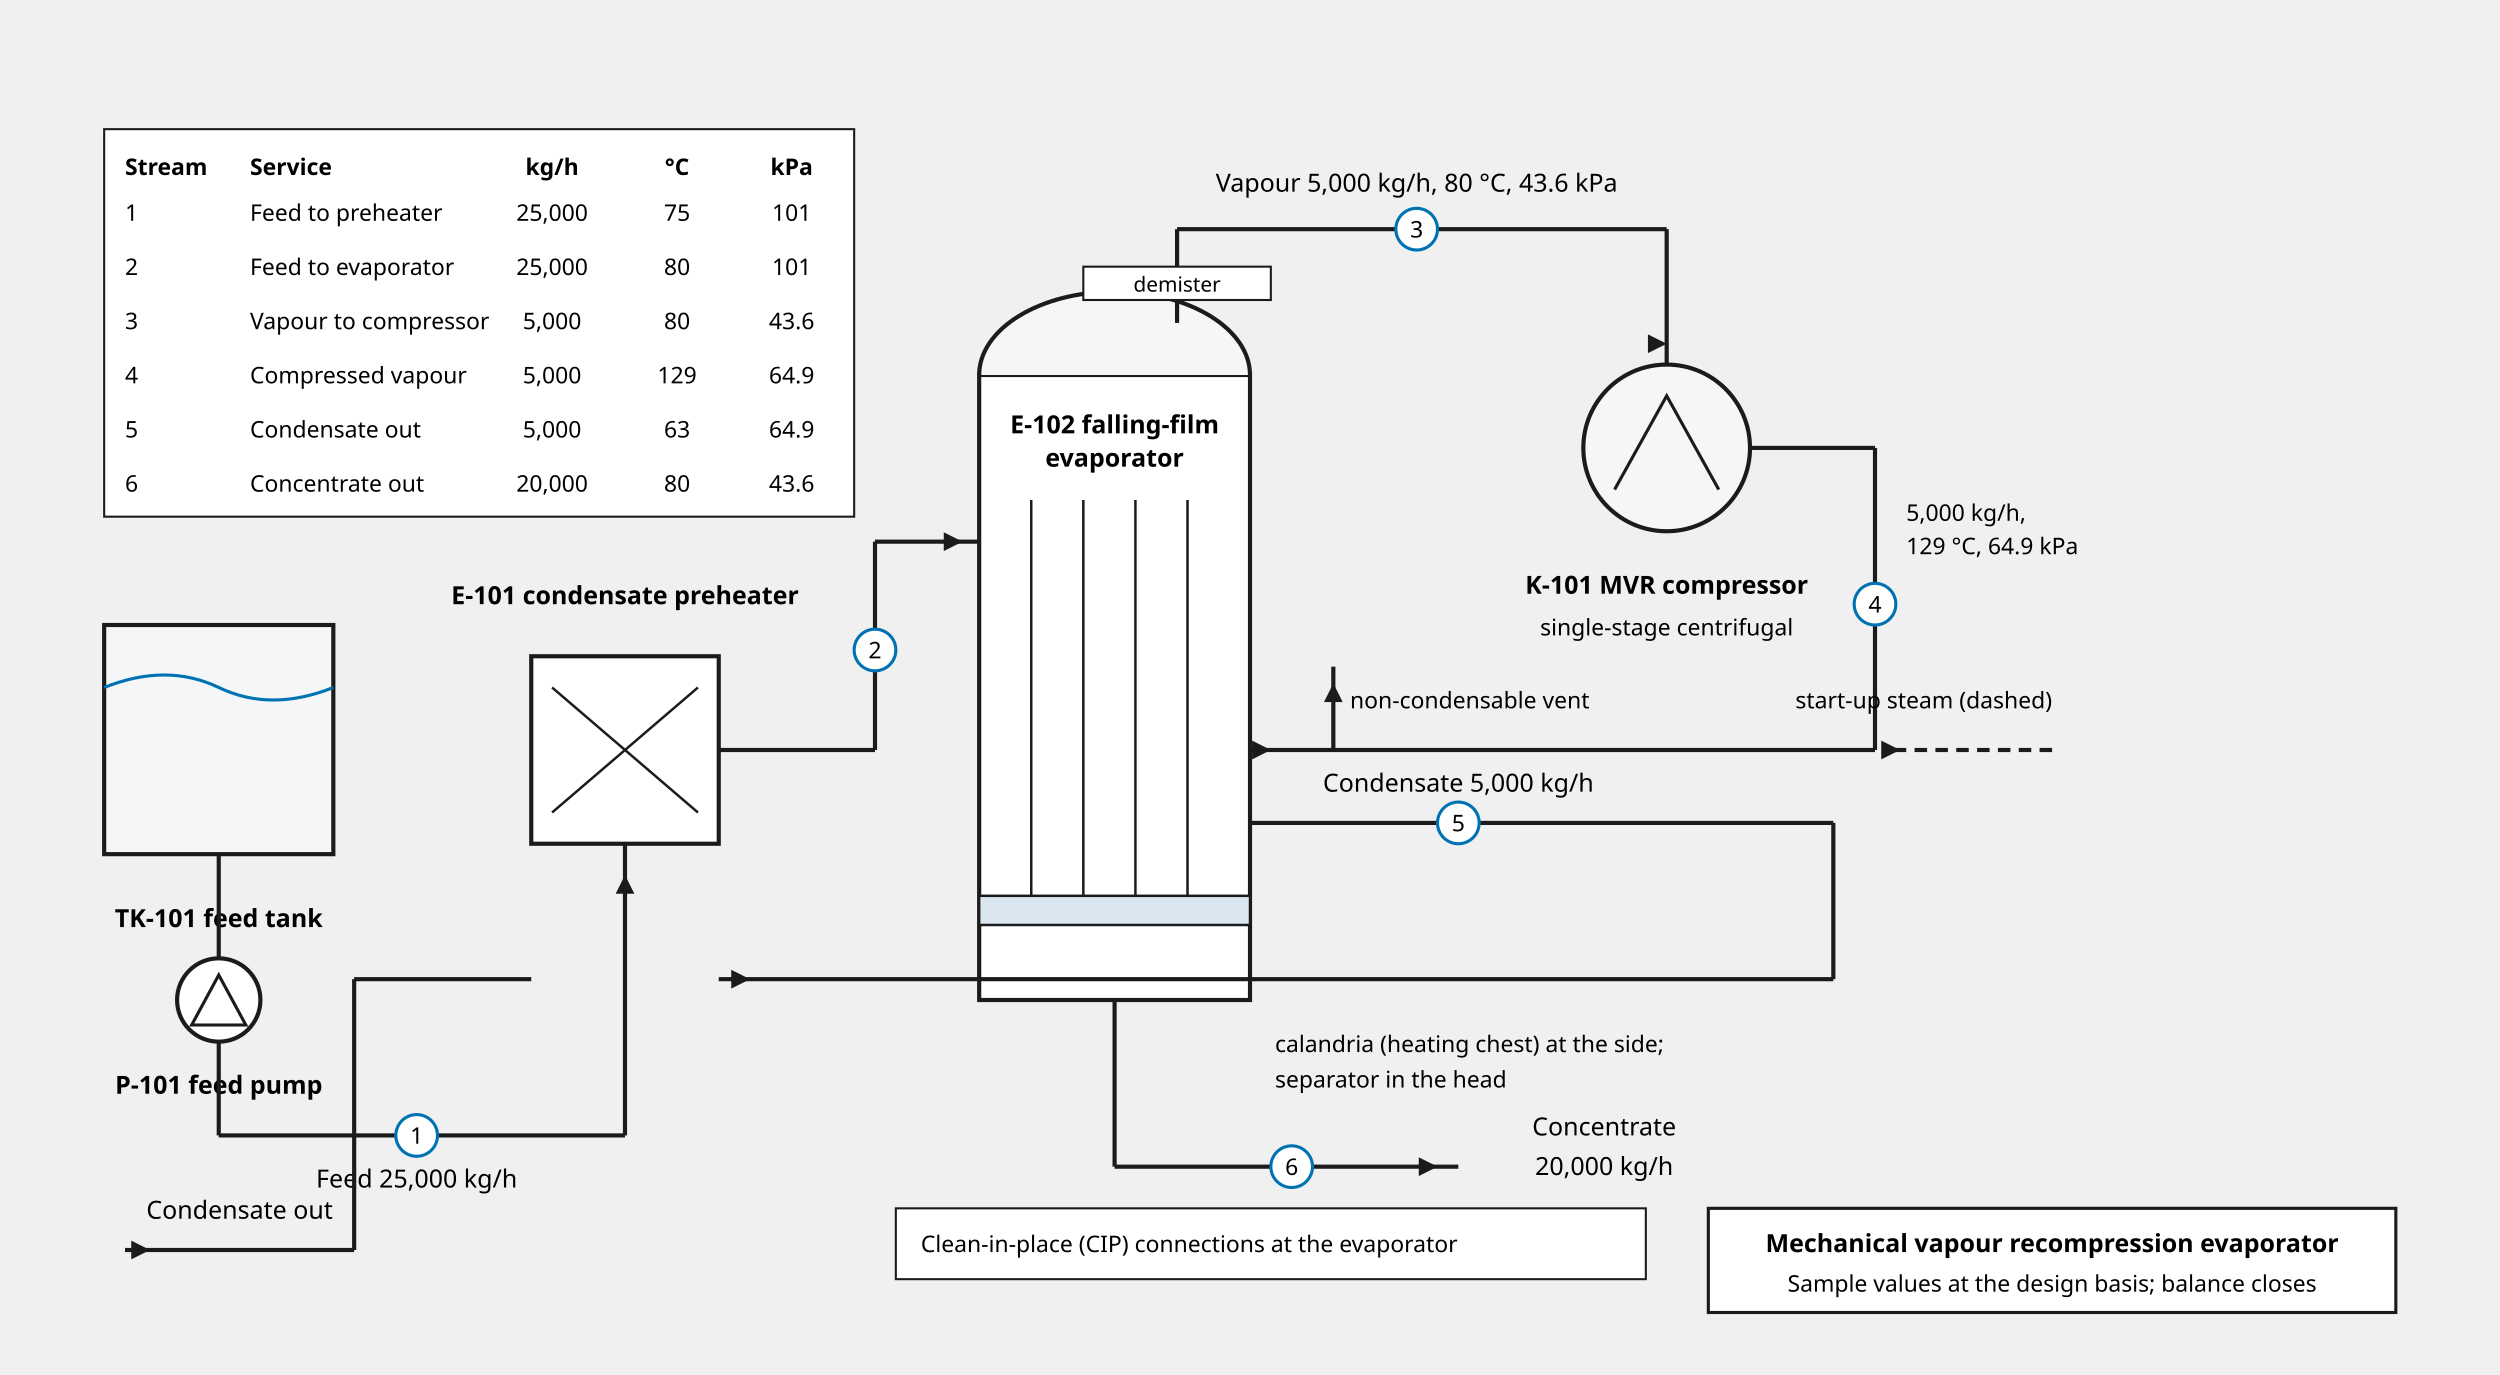
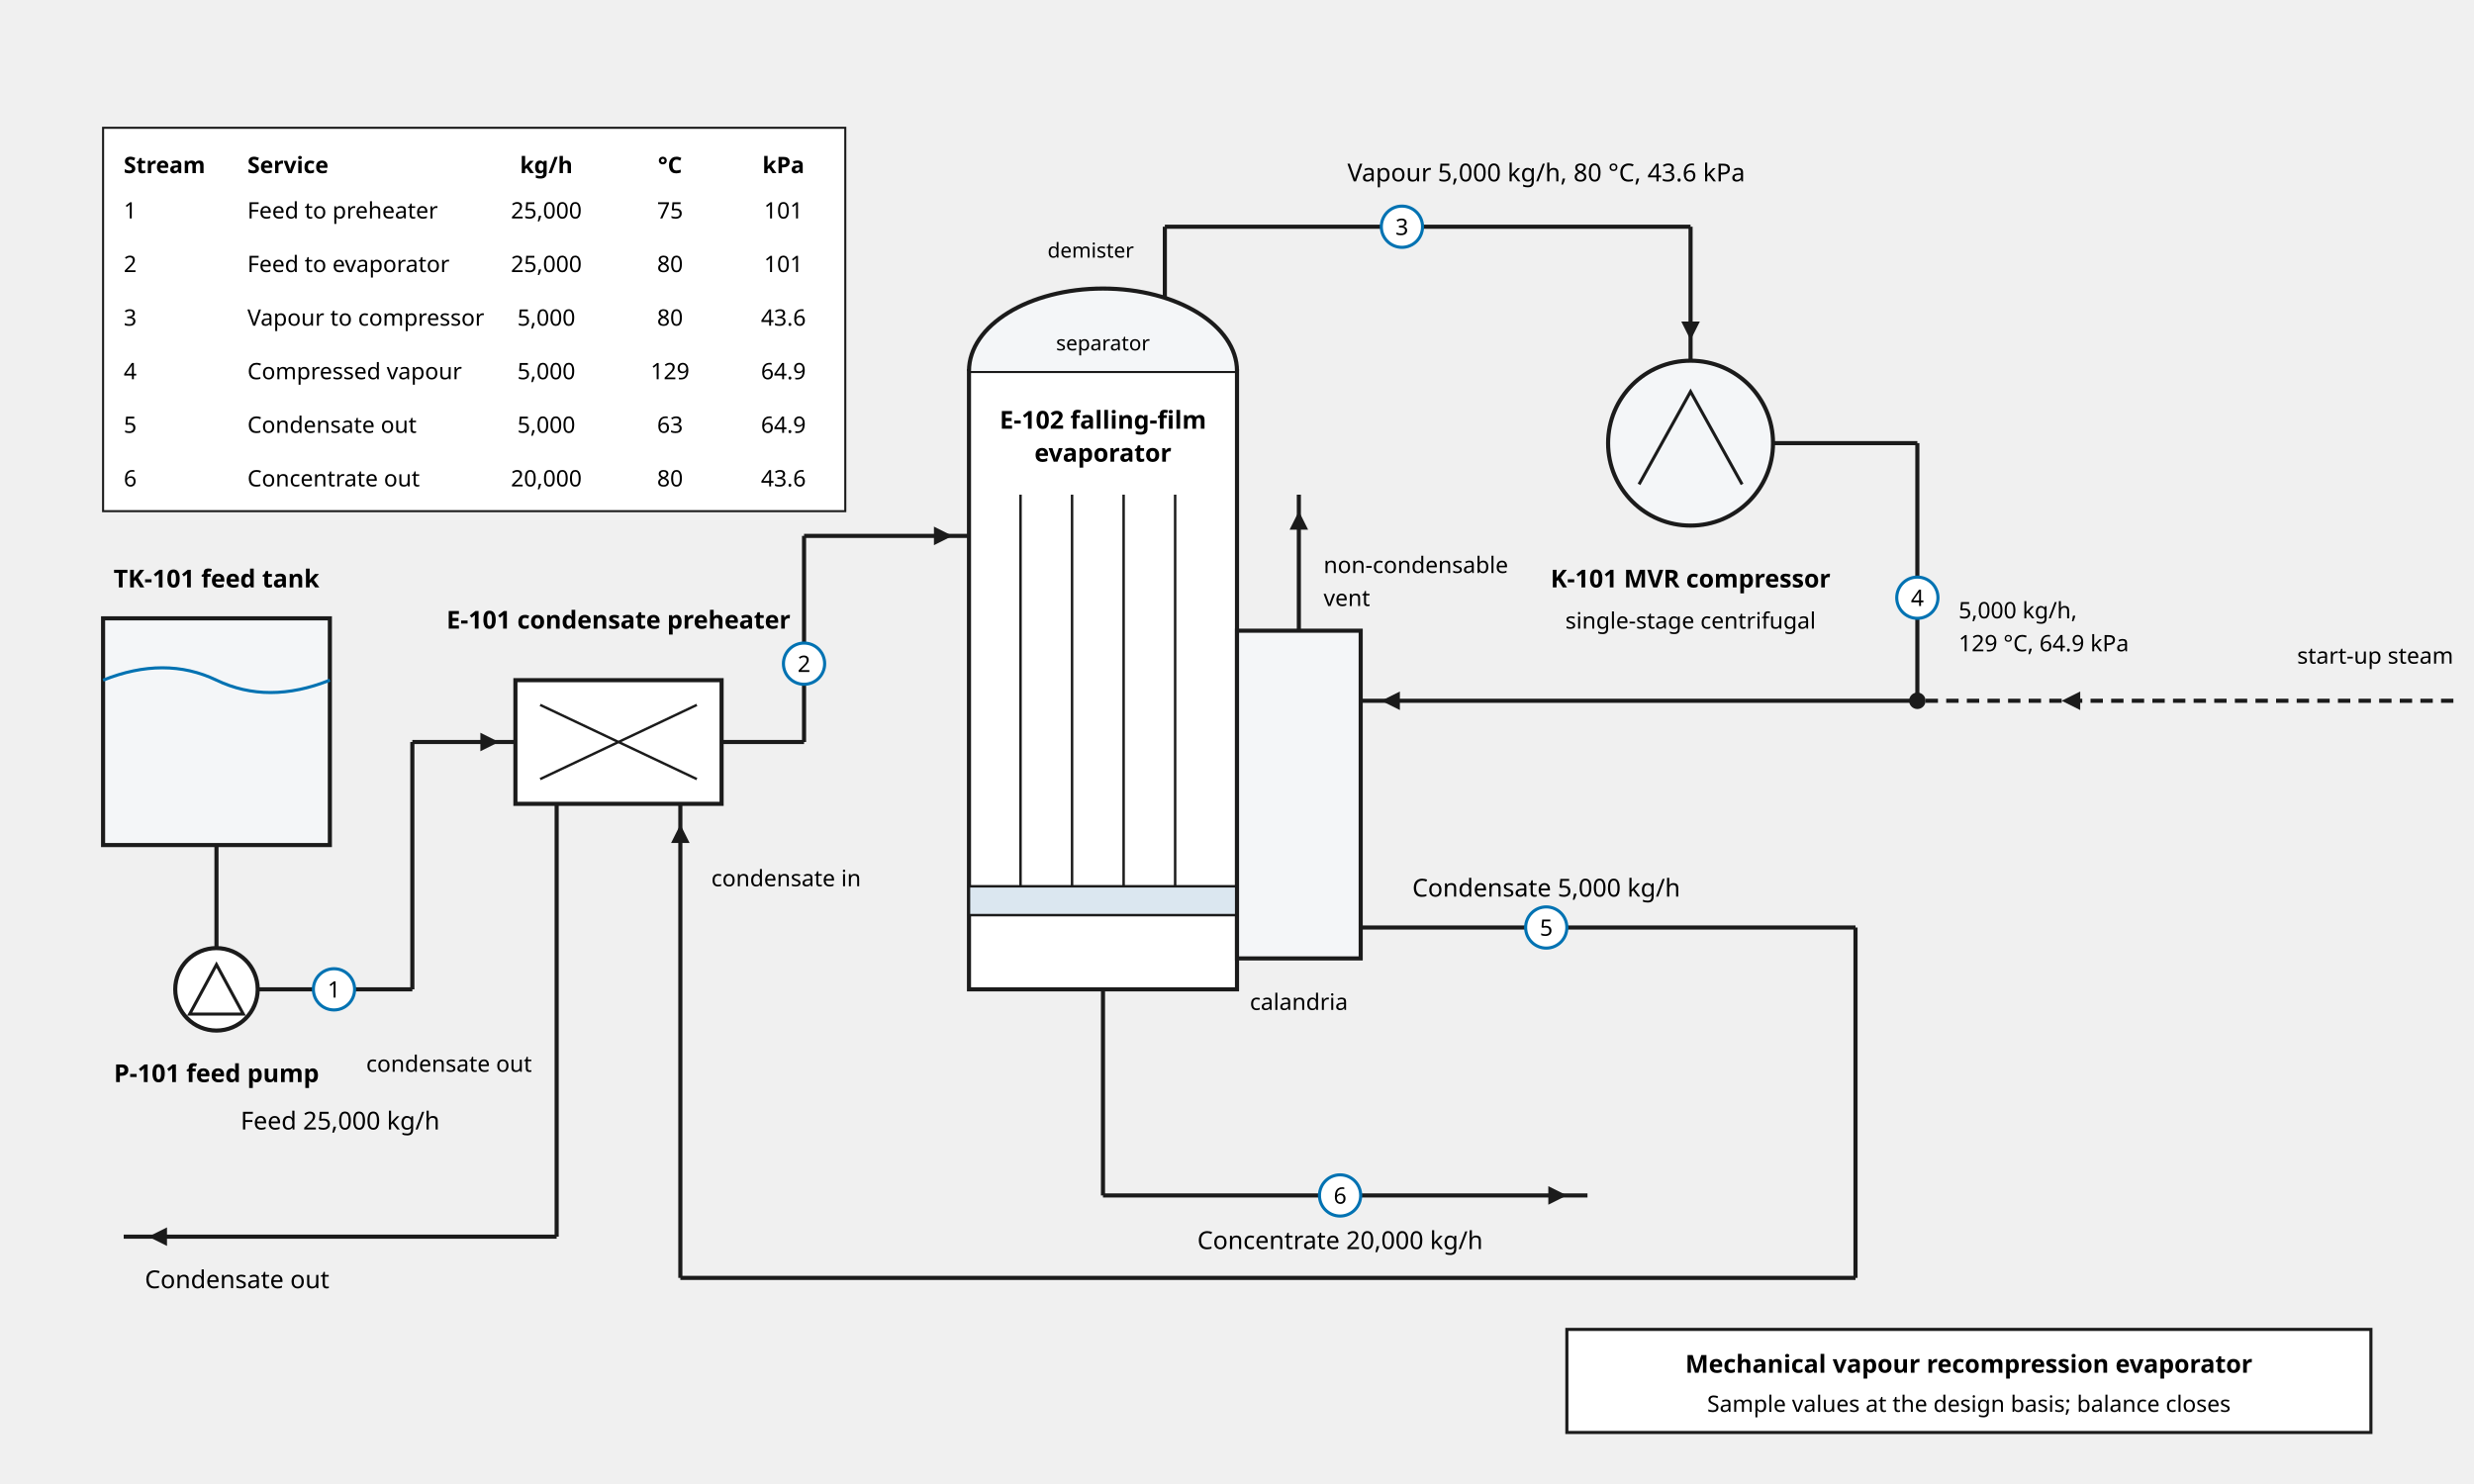
- <svg xmlns="http://www.w3.org/2000/svg" viewBox="0 0 1200 660" role="img" aria-label="Process flow diagram of a mechanical vapour recompression evaporator">
+ <svg xmlns="http://www.w3.org/2000/svg" viewBox="0 0 1200 720" role="img" aria-label="Process flow diagram of a mechanical vapour recompression evaporator">
  <rect x="50" y="300" width="110" height="110" fill="#f4f6f8" stroke="#1b1b1b" stroke-width="2" />
  <path d="M 50 330 Q 80 318 105 330 T 160 330" fill="none" stroke="#0072B2" stroke-width="1.5" />
-   <text x="105" y="445" font-size="12" font-family="system-ui,sans-serif" font-weight="bold" text-anchor="middle">TK-101 feed tank</text>
+   <text x="105" y="285" font-size="12" font-family="system-ui,sans-serif" font-weight="bold" text-anchor="middle">TK-101 feed tank</text>
  <circle cx="105" cy="480" r="20" fill="#ffffff" stroke="#1b1b1b" stroke-width="2" />
  <path d="M 92 492 L 105 468 L 118 492 z" fill="none" stroke="#1b1b1b" stroke-width="1.5" />
  <text x="105" y="525" font-size="12" font-family="system-ui,sans-serif" font-weight="bold" text-anchor="middle">P-101 feed pump</text>
-   <line x1="105" y1="410" x2="105" y2="460" stroke="#1b1b1b" stroke-width="2" />
-   <line x1="105" y1="500" x2="105" y2="545" stroke="#1b1b1b" stroke-width="2" />
-   <line x1="105" y1="545" x2="300" y2="545" stroke="#1b1b1b" stroke-width="2" />
-   <line x1="300" y1="545" x2="300" y2="405" stroke="#1b1b1b" stroke-width="2" />
-   <path d="M 300 420 l -9 -4.5 v 9 z" fill="#1b1b1b" transform="rotate(-90 300 420)" />
-   <rect x="255" y="315" width="90" height="90" fill="#ffffff" stroke="#1b1b1b" stroke-width="2" />
-   <path d="M 265 330 L 335 390 M 265 390 L 335 330" stroke="#1b1b1b" stroke-width="1.2" fill="none" />
-   <text x="300" y="290" font-size="12" font-family="system-ui,sans-serif" font-weight="bold" text-anchor="middle">E-101 condensate preheater</text>
-   <line x1="345" y1="360" x2="420" y2="360" stroke="#1b1b1b" stroke-width="2" />
-   <line x1="420" y1="360" x2="420" y2="260" stroke="#1b1b1b" stroke-width="2" />
-   <line x1="420" y1="260" x2="470" y2="260" stroke="#1b1b1b" stroke-width="2" />
-   <path d="M 462 260 l -9 -4.5 v 9 z" fill="#1b1b1b" transform="rotate(0 462 260)" />
-   <circle cx="200" cy="545" r="10" fill="#ffffff" stroke="#0072B2" stroke-width="1.5" />
-   <text x="200" y="549" font-size="11" font-family="system-ui,sans-serif" font-weight="normal" text-anchor="middle">1</text>
-   <circle cx="420" cy="312" r="10" fill="#ffffff" stroke="#0072B2" stroke-width="1.5" />
-   <text x="420" y="316" font-size="11" font-family="system-ui,sans-serif" font-weight="normal" text-anchor="middle">2</text>
-   <text x="200" y="570" font-size="12" font-family="system-ui,sans-serif" font-weight="normal" text-anchor="middle">Feed 25,000 kg/h</text>
+   <rect x="250" y="330" width="100" height="60" fill="#ffffff" stroke="#1b1b1b" stroke-width="2" />
+   <path d="M 262 342 L 338 378 M 262 378 L 338 342" stroke="#1b1b1b" stroke-width="1.2" fill="none" />
+   <text x="300" y="305" font-size="12" font-family="system-ui,sans-serif" font-weight="bold" text-anchor="middle">E-101 condensate preheater</text>
  <rect x="470" y="180" width="130" height="300" fill="#ffffff" stroke="#1b1b1b" stroke-width="2" />
  <path d="M 470 180 A 65 40 0 0 1 600 180" fill="#f4f6f8" stroke="#1b1b1b" stroke-width="2" />
  <line x1="495" y1="240" x2="495" y2="430" stroke="#1b1b1b" stroke-width="1.2" />
  <line x1="520" y1="240" x2="520" y2="430" stroke="#1b1b1b" stroke-width="1.2" />
  <line x1="545" y1="240" x2="545" y2="430" stroke="#1b1b1b" stroke-width="1.2" />
  <line x1="570" y1="240" x2="570" y2="430" stroke="#1b1b1b" stroke-width="1.2" />
  <rect x="470" y="430" width="130" height="14" fill="#dbe7f0" stroke="#1b1b1b" stroke-width="1.2" />
  <text x="535" y="208" font-size="12" font-family="system-ui,sans-serif" font-weight="bold" text-anchor="middle">E-102 falling-film</text>
  <text x="535" y="224" font-size="12" font-family="system-ui,sans-serif" font-weight="bold" text-anchor="middle">evaporator</text>
-   <text x="612" y="505" font-size="11" font-family="system-ui,sans-serif" font-weight="normal" text-anchor="start">calandria (heating chest) at the side;</text>
-   <text x="612" y="522" font-size="11" font-family="system-ui,sans-serif" font-weight="normal" text-anchor="start">separator in the head</text>
-   <line x1="535" y1="480" x2="535" y2="560" stroke="#1b1b1b" stroke-width="2" />
-   <line x1="535" y1="560" x2="700" y2="560" stroke="#1b1b1b" stroke-width="2" />
-   <path d="M 690 560 l -9 -4.5 v 9 z" fill="#1b1b1b" transform="rotate(0 690 560)" />
-   <circle cx="620" cy="560" r="10" fill="#ffffff" stroke="#0072B2" stroke-width="1.5" />
-   <text x="620" y="564" font-size="11" font-family="system-ui,sans-serif" font-weight="normal" text-anchor="middle">6</text>
-   <text x="770" y="545" font-size="12" font-family="system-ui,sans-serif" font-weight="normal" text-anchor="middle">Concentrate</text>
-   <text x="770" y="564" font-size="12" font-family="system-ui,sans-serif" font-weight="normal" text-anchor="middle">20,000 kg/h</text>
-   <line x1="565" y1="155" x2="565" y2="110" stroke="#1b1b1b" stroke-width="2" />
-   <line x1="565" y1="110" x2="800" y2="110" stroke="#1b1b1b" stroke-width="2" />
-   <line x1="800" y1="110" x2="800" y2="175" stroke="#1b1b1b" stroke-width="2" />
-   <path d="M 800 165 l -9 -4.5 v 9 z" fill="#1b1b1b" transform="rotate(0 800 165)" />
+   <text x="535" y="170" font-size="10" font-family="system-ui,sans-serif" font-weight="normal" text-anchor="middle">separator</text>
+   <rect x="600" y="306" width="60" height="159" fill="#f4f6f8" stroke="#1b1b1b" stroke-width="2" />
+   <text x="630" y="490" font-size="11" font-family="system-ui,sans-serif" font-weight="normal" text-anchor="middle">calandria</text>
+   <text x="550" y="125" font-size="10" font-family="system-ui,sans-serif" font-weight="normal" text-anchor="end">demister</text>
+   <circle cx="820" cy="215" r="40" fill="#f4f6f8" stroke="#1b1b1b" stroke-width="2" />
+   <path d="M 795 235 L 820 190 L 845 235" fill="none" stroke="#1b1b1b" stroke-width="1.5" />
+   <text x="820" y="285" font-size="12" font-family="system-ui,sans-serif" font-weight="bold" text-anchor="middle">K-101 MVR compressor</text>
+   <text x="820" y="305" font-size="11" font-family="system-ui,sans-serif" font-weight="normal" text-anchor="middle">single-stage centrifugal</text>
+   <line x1="105" y1="410" x2="105" y2="460" stroke="#1b1b1b" stroke-width="2" />
+   <line x1="125" y1="480" x2="200" y2="480" stroke="#1b1b1b" stroke-width="2" />
+   <line x1="200" y1="480" x2="200" y2="360" stroke="#1b1b1b" stroke-width="2" />
+   <line x1="200" y1="360" x2="250" y2="360" stroke="#1b1b1b" stroke-width="2" />
+   <path d="M 242 360 l -9 -4.5 v 9 z" fill="#1b1b1b" transform="rotate(0 242 360)" />
+   <circle cx="162" cy="480" r="10" fill="#ffffff" stroke="#0072B2" stroke-width="1.5" />
+   <text x="162" y="484" font-size="11" font-family="system-ui,sans-serif" font-weight="normal" text-anchor="middle">1</text>
+   <text x="165" y="548" font-size="12" font-family="system-ui,sans-serif" font-weight="normal" text-anchor="middle">Feed 25,000 kg/h</text>
+   <line x1="350" y1="360" x2="390" y2="360" stroke="#1b1b1b" stroke-width="2" />
+   <line x1="390" y1="360" x2="390" y2="260" stroke="#1b1b1b" stroke-width="2" />
+   <line x1="390" y1="260" x2="470" y2="260" stroke="#1b1b1b" stroke-width="2" />
+   <path d="M 462 260 l -9 -4.5 v 9 z" fill="#1b1b1b" transform="rotate(0 462 260)" />
+   <circle cx="390" cy="322" r="10" fill="#ffffff" stroke="#0072B2" stroke-width="1.5" />
+   <text x="390" y="326" font-size="11" font-family="system-ui,sans-serif" font-weight="normal" text-anchor="middle">2</text>
+   <line x1="565" y1="144" x2="565" y2="110" stroke="#1b1b1b" stroke-width="2" />
+   <line x1="565" y1="110" x2="820" y2="110" stroke="#1b1b1b" stroke-width="2" />
+   <line x1="820" y1="110" x2="820" y2="175" stroke="#1b1b1b" stroke-width="2" />
+   <path d="M 820 165 l -9 -4.5 v 9 z" fill="#1b1b1b" transform="rotate(90 820 165)" />
  <circle cx="680" cy="110" r="10" fill="#ffffff" stroke="#0072B2" stroke-width="1.5" />
  <text x="680" y="114" font-size="11" font-family="system-ui,sans-serif" font-weight="normal" text-anchor="middle">3</text>
-   <text x="680" y="92" font-size="12" font-family="system-ui,sans-serif" font-weight="normal" text-anchor="middle">Vapour 5,000 kg/h, 80 °C, 43.6 kPa</text>
-   <rect x="520" y="128" width="90" height="16" fill="#ffffff" stroke="#1b1b1b" stroke-width="1" />
-   <text x="565" y="140" font-size="10" font-family="system-ui,sans-serif" font-weight="normal" text-anchor="middle">demister</text>
-   <circle cx="800" cy="215" r="40" fill="#f4f6f8" stroke="#1b1b1b" stroke-width="2" />
-   <path d="M 775 235 L 800 190 L 825 235" fill="none" stroke="#1b1b1b" stroke-width="1.5" />
-   <text x="800" y="285" font-size="12" font-family="system-ui,sans-serif" font-weight="bold" text-anchor="middle">K-101 MVR compressor</text>
-   <text x="800" y="305" font-size="11" font-family="system-ui,sans-serif" font-weight="normal" text-anchor="middle">single-stage centrifugal</text>
-   <line x1="840" y1="215" x2="900" y2="215" stroke="#1b1b1b" stroke-width="2" />
-   <line x1="900" y1="215" x2="900" y2="360" stroke="#1b1b1b" stroke-width="2" />
-   <line x1="900" y1="360" x2="600" y2="360" stroke="#1b1b1b" stroke-width="2" />
-   <path d="M 610 360 l -9 -4.5 v 9 z" fill="#1b1b1b" transform="rotate(0 610 360)" />
-   <circle cx="900" cy="290" r="10" fill="#ffffff" stroke="#0072B2" stroke-width="1.5" />
-   <text x="900" y="294" font-size="11" font-family="system-ui,sans-serif" font-weight="normal" text-anchor="middle">4</text>
-   <text x="915" y="250" font-size="11" font-family="system-ui,sans-serif" font-weight="normal" text-anchor="start">5,000 kg/h,</text>
-   <text x="915" y="266" font-size="11" font-family="system-ui,sans-serif" font-weight="normal" text-anchor="start">129 °C, 64.9 kPa</text>
-   <line x1="600" y1="395" x2="880" y2="395" stroke="#1b1b1b" stroke-width="2" />
-   <line x1="880" y1="395" x2="880" y2="470" stroke="#1b1b1b" stroke-width="2" />
-   <line x1="880" y1="470" x2="345" y2="470" stroke="#1b1b1b" stroke-width="2" />
-   <path d="M 360 470 l -9 -4.5 v 9 z" fill="#1b1b1b" transform="rotate(0 360 470)" />
-   <line x1="255" y1="470" x2="170" y2="470" stroke="#1b1b1b" stroke-width="2" />
-   <line x1="170" y1="470" x2="170" y2="600" stroke="#1b1b1b" stroke-width="2" />
-   <line x1="170" y1="600" x2="60" y2="600" stroke="#1b1b1b" stroke-width="2" />
-   <path d="M 72 600 l -9 -4.5 v 9 z" fill="#1b1b1b" transform="rotate(0 72 600)" />
-   <circle cx="700" cy="395" r="10" fill="#ffffff" stroke="#0072B2" stroke-width="1.5" />
-   <text x="700" y="399" font-size="11" font-family="system-ui,sans-serif" font-weight="normal" text-anchor="middle">5</text>
-   <text x="700" y="380" font-size="12" font-family="system-ui,sans-serif" font-weight="normal" text-anchor="middle">Condensate 5,000 kg/h</text>
-   <text x="115" y="585" font-size="12" font-family="system-ui,sans-serif" font-weight="normal" text-anchor="middle">Condensate out</text>
-   <line x1="985" y1="360" x2="905" y2="360" stroke="#1b1b1b" stroke-width="2" stroke-dasharray="6 4" />
-   <path d="M 912 360 l -9 -4.5 v 9 z" fill="#1b1b1b" transform="rotate(0 912 360)" />
-   <text x="985" y="340" font-size="11" font-family="system-ui,sans-serif" font-weight="normal" text-anchor="end">start-up steam (dashed)</text>
-   <line x1="640" y1="360" x2="640" y2="320" stroke="#1b1b1b" stroke-width="2" />
-   <path d="M 640 328 l -9 -4.5 v 9 z" fill="#1b1b1b" transform="rotate(-90 640 328)" />
-   <text x="648" y="340" font-size="11" font-family="system-ui,sans-serif" font-weight="normal" text-anchor="start">non-condensable vent</text>
-   <rect x="430" y="580" width="360" height="34" fill="#ffffff" stroke="#1b1b1b" stroke-width="1" />
-   <text x="442" y="601" font-size="11" font-family="system-ui,sans-serif" font-weight="normal" text-anchor="start">Clean-in-place (CIP) connections at the evaporator</text>
-   <text x="62" y="610" font-size="11" font-family="system-ui,sans-serif" font-weight="normal" text-anchor="start" />
-   <rect x="820" y="580" width="330" height="50" fill="#ffffff" stroke="#1b1b1b" stroke-width="1.5" />
-   <text x="985" y="601" font-size="12" font-family="system-ui,sans-serif" font-weight="bold" text-anchor="middle">Mechanical vapour recompression evaporator</text>
-   <text x="985" y="620" font-size="11" font-family="system-ui,sans-serif" font-weight="normal" text-anchor="middle">Sample values at the design basis; balance closes</text>
+   <text x="750" y="88" font-size="12" font-family="system-ui,sans-serif" font-weight="normal" text-anchor="middle">Vapour 5,000 kg/h, 80 °C, 43.6 kPa</text>
+   <line x1="860" y1="215" x2="930" y2="215" stroke="#1b1b1b" stroke-width="2" />
+   <line x1="930" y1="215" x2="930" y2="340" stroke="#1b1b1b" stroke-width="2" />
+   <line x1="930" y1="340" x2="660" y2="340" stroke="#1b1b1b" stroke-width="2" />
+   <path d="M 670 340 l -9 -4.5 v 9 z" fill="#1b1b1b" transform="rotate(180 670 340)" />
+   <circle cx="930" cy="290" r="10" fill="#ffffff" stroke="#0072B2" stroke-width="1.5" />
+   <text x="930" y="294" font-size="11" font-family="system-ui,sans-serif" font-weight="normal" text-anchor="middle">4</text>
+   <text x="950" y="300" font-size="11" font-family="system-ui,sans-serif" font-weight="normal" text-anchor="start">5,000 kg/h,</text>
+   <text x="950" y="316" font-size="11" font-family="system-ui,sans-serif" font-weight="normal" text-anchor="start">129 °C, 64.9 kPa</text>
+   <line x1="660" y1="450" x2="900" y2="450" stroke="#1b1b1b" stroke-width="2" />
+   <line x1="900" y1="450" x2="900" y2="620" stroke="#1b1b1b" stroke-width="2" />
+   <line x1="900" y1="620" x2="330" y2="620" stroke="#1b1b1b" stroke-width="2" />
+   <line x1="330" y1="620" x2="330" y2="390" stroke="#1b1b1b" stroke-width="2" />
+   <path d="M 330 400 l -9 -4.5 v 9 z" fill="#1b1b1b" transform="rotate(-90 330 400)" />
+   <circle cx="750" cy="450" r="10" fill="#ffffff" stroke="#0072B2" stroke-width="1.5" />
+   <text x="750" y="454" font-size="11" font-family="system-ui,sans-serif" font-weight="normal" text-anchor="middle">5</text>
+   <text x="750" y="435" font-size="12" font-family="system-ui,sans-serif" font-weight="normal" text-anchor="middle">Condensate 5,000 kg/h</text>
+   <text x="345" y="430" font-size="11" font-family="system-ui,sans-serif" font-weight="normal" text-anchor="start">condensate in</text>
+   <text x="258" y="520" font-size="11" font-family="system-ui,sans-serif" font-weight="normal" text-anchor="end">condensate out</text>
+   <line x1="270" y1="390" x2="270" y2="600" stroke="#1b1b1b" stroke-width="2" />
+   <line x1="270" y1="600" x2="60" y2="600" stroke="#1b1b1b" stroke-width="2" />
+   <path d="M 72 600 l -9 -4.5 v 9 z" fill="#1b1b1b" transform="rotate(180 72 600)" />
+   <text x="115" y="625" font-size="12" font-family="system-ui,sans-serif" font-weight="normal" text-anchor="middle">Condensate out</text>
+   <line x1="535" y1="480" x2="535" y2="580" stroke="#1b1b1b" stroke-width="2" />
+   <line x1="535" y1="580" x2="770" y2="580" stroke="#1b1b1b" stroke-width="2" />
+   <path d="M 760 580 l -9 -4.5 v 9 z" fill="#1b1b1b" transform="rotate(0 760 580)" />
+   <circle cx="650" cy="580" r="10" fill="#ffffff" stroke="#0072B2" stroke-width="1.5" />
+   <text x="650" y="584" font-size="11" font-family="system-ui,sans-serif" font-weight="normal" text-anchor="middle">6</text>
+   <text x="650" y="606" font-size="12" font-family="system-ui,sans-serif" font-weight="normal" text-anchor="middle">Concentrate 20,000 kg/h</text>
+   <line x1="630" y1="306" x2="630" y2="240" stroke="#1b1b1b" stroke-width="2" />
+   <path d="M 630 248 l -9 -4.5 v 9 z" fill="#1b1b1b" transform="rotate(-90 630 248)" />
+   <text x="642" y="278" font-size="11" font-family="system-ui,sans-serif" font-weight="normal" text-anchor="start">non-condensable</text>
+   <text x="642" y="294" font-size="11" font-family="system-ui,sans-serif" font-weight="normal" text-anchor="start">vent</text>
+   <line x1="1190" y1="340" x2="930" y2="340" stroke="#1b1b1b" stroke-width="2" stroke-dasharray="6 4" />
+   <circle cx="930" cy="340" r="4" fill="#1b1b1b" />
+   <path d="M 1000 340 l -9 -4.5 v 9 z" fill="#1b1b1b" transform="rotate(180 1000 340)" />
+   <text x="1190" y="322" font-size="11" font-family="system-ui,sans-serif" font-weight="normal" text-anchor="end">start-up steam</text>
+   <rect x="760" y="645" width="390" height="50" fill="#ffffff" stroke="#1b1b1b" stroke-width="1.5" />
+   <text x="955" y="666" font-size="12" font-family="system-ui,sans-serif" font-weight="bold" text-anchor="middle">Mechanical vapour recompression evaporator</text>
+   <text x="955" y="685" font-size="11" font-family="system-ui,sans-serif" font-weight="normal" text-anchor="middle">Sample values at the design basis; balance closes</text>
  <rect x="50" y="62" width="360" height="186" fill="#ffffff" stroke="#1b1b1b" stroke-width="1" />
  <text x="60" y="84" font-size="11" font-family="system-ui,sans-serif" font-weight="bold" text-anchor="start">Stream</text>
  <text x="120" y="84" font-size="11" font-family="system-ui,sans-serif" font-weight="bold" text-anchor="start">Service</text>
  <text x="265" y="84" font-size="11" font-family="system-ui,sans-serif" font-weight="bold" text-anchor="middle">kg/h</text>
  <text x="325" y="84" font-size="11" font-family="system-ui,sans-serif" font-weight="bold" text-anchor="middle">°C</text>
  <text x="380" y="84" font-size="11" font-family="system-ui,sans-serif" font-weight="bold" text-anchor="middle">kPa</text>
  <text x="60" y="106" font-size="11" font-family="system-ui,sans-serif" font-weight="normal" text-anchor="start">1</text>
  <text x="120" y="106" font-size="11" font-family="system-ui,sans-serif" font-weight="normal" text-anchor="start">Feed to preheater</text>
  <text x="265" y="106" font-size="11" font-family="system-ui,sans-serif" font-weight="normal" text-anchor="middle">25,000</text>
  <text x="325" y="106" font-size="11" font-family="system-ui,sans-serif" font-weight="normal" text-anchor="middle">75</text>
  <text x="380" y="106" font-size="11" font-family="system-ui,sans-serif" font-weight="normal" text-anchor="middle">101</text>
  <text x="60" y="132" font-size="11" font-family="system-ui,sans-serif" font-weight="normal" text-anchor="start">2</text>
  <text x="120" y="132" font-size="11" font-family="system-ui,sans-serif" font-weight="normal" text-anchor="start">Feed to evaporator</text>
  <text x="265" y="132" font-size="11" font-family="system-ui,sans-serif" font-weight="normal" text-anchor="middle">25,000</text>
  <text x="325" y="132" font-size="11" font-family="system-ui,sans-serif" font-weight="normal" text-anchor="middle">80</text>
  <text x="380" y="132" font-size="11" font-family="system-ui,sans-serif" font-weight="normal" text-anchor="middle">101</text>
  <text x="60" y="158" font-size="11" font-family="system-ui,sans-serif" font-weight="normal" text-anchor="start">3</text>
  <text x="120" y="158" font-size="11" font-family="system-ui,sans-serif" font-weight="normal" text-anchor="start">Vapour to compressor</text>
  <text x="265" y="158" font-size="11" font-family="system-ui,sans-serif" font-weight="normal" text-anchor="middle">5,000</text>
  <text x="325" y="158" font-size="11" font-family="system-ui,sans-serif" font-weight="normal" text-anchor="middle">80</text>
  <text x="380" y="158" font-size="11" font-family="system-ui,sans-serif" font-weight="normal" text-anchor="middle">43.6</text>
  <text x="60" y="184" font-size="11" font-family="system-ui,sans-serif" font-weight="normal" text-anchor="start">4</text>
  <text x="120" y="184" font-size="11" font-family="system-ui,sans-serif" font-weight="normal" text-anchor="start">Compressed vapour</text>
  <text x="265" y="184" font-size="11" font-family="system-ui,sans-serif" font-weight="normal" text-anchor="middle">5,000</text>
  <text x="325" y="184" font-size="11" font-family="system-ui,sans-serif" font-weight="normal" text-anchor="middle">129</text>
  <text x="380" y="184" font-size="11" font-family="system-ui,sans-serif" font-weight="normal" text-anchor="middle">64.9</text>
  <text x="60" y="210" font-size="11" font-family="system-ui,sans-serif" font-weight="normal" text-anchor="start">5</text>
  <text x="120" y="210" font-size="11" font-family="system-ui,sans-serif" font-weight="normal" text-anchor="start">Condensate out</text>
  <text x="265" y="210" font-size="11" font-family="system-ui,sans-serif" font-weight="normal" text-anchor="middle">5,000</text>
  <text x="325" y="210" font-size="11" font-family="system-ui,sans-serif" font-weight="normal" text-anchor="middle">63</text>
  <text x="380" y="210" font-size="11" font-family="system-ui,sans-serif" font-weight="normal" text-anchor="middle">64.9</text>
  <text x="60" y="236" font-size="11" font-family="system-ui,sans-serif" font-weight="normal" text-anchor="start">6</text>
  <text x="120" y="236" font-size="11" font-family="system-ui,sans-serif" font-weight="normal" text-anchor="start">Concentrate out</text>
  <text x="265" y="236" font-size="11" font-family="system-ui,sans-serif" font-weight="normal" text-anchor="middle">20,000</text>
  <text x="325" y="236" font-size="11" font-family="system-ui,sans-serif" font-weight="normal" text-anchor="middle">80</text>
  <text x="380" y="236" font-size="11" font-family="system-ui,sans-serif" font-weight="normal" text-anchor="middle">43.6</text>
</svg>
